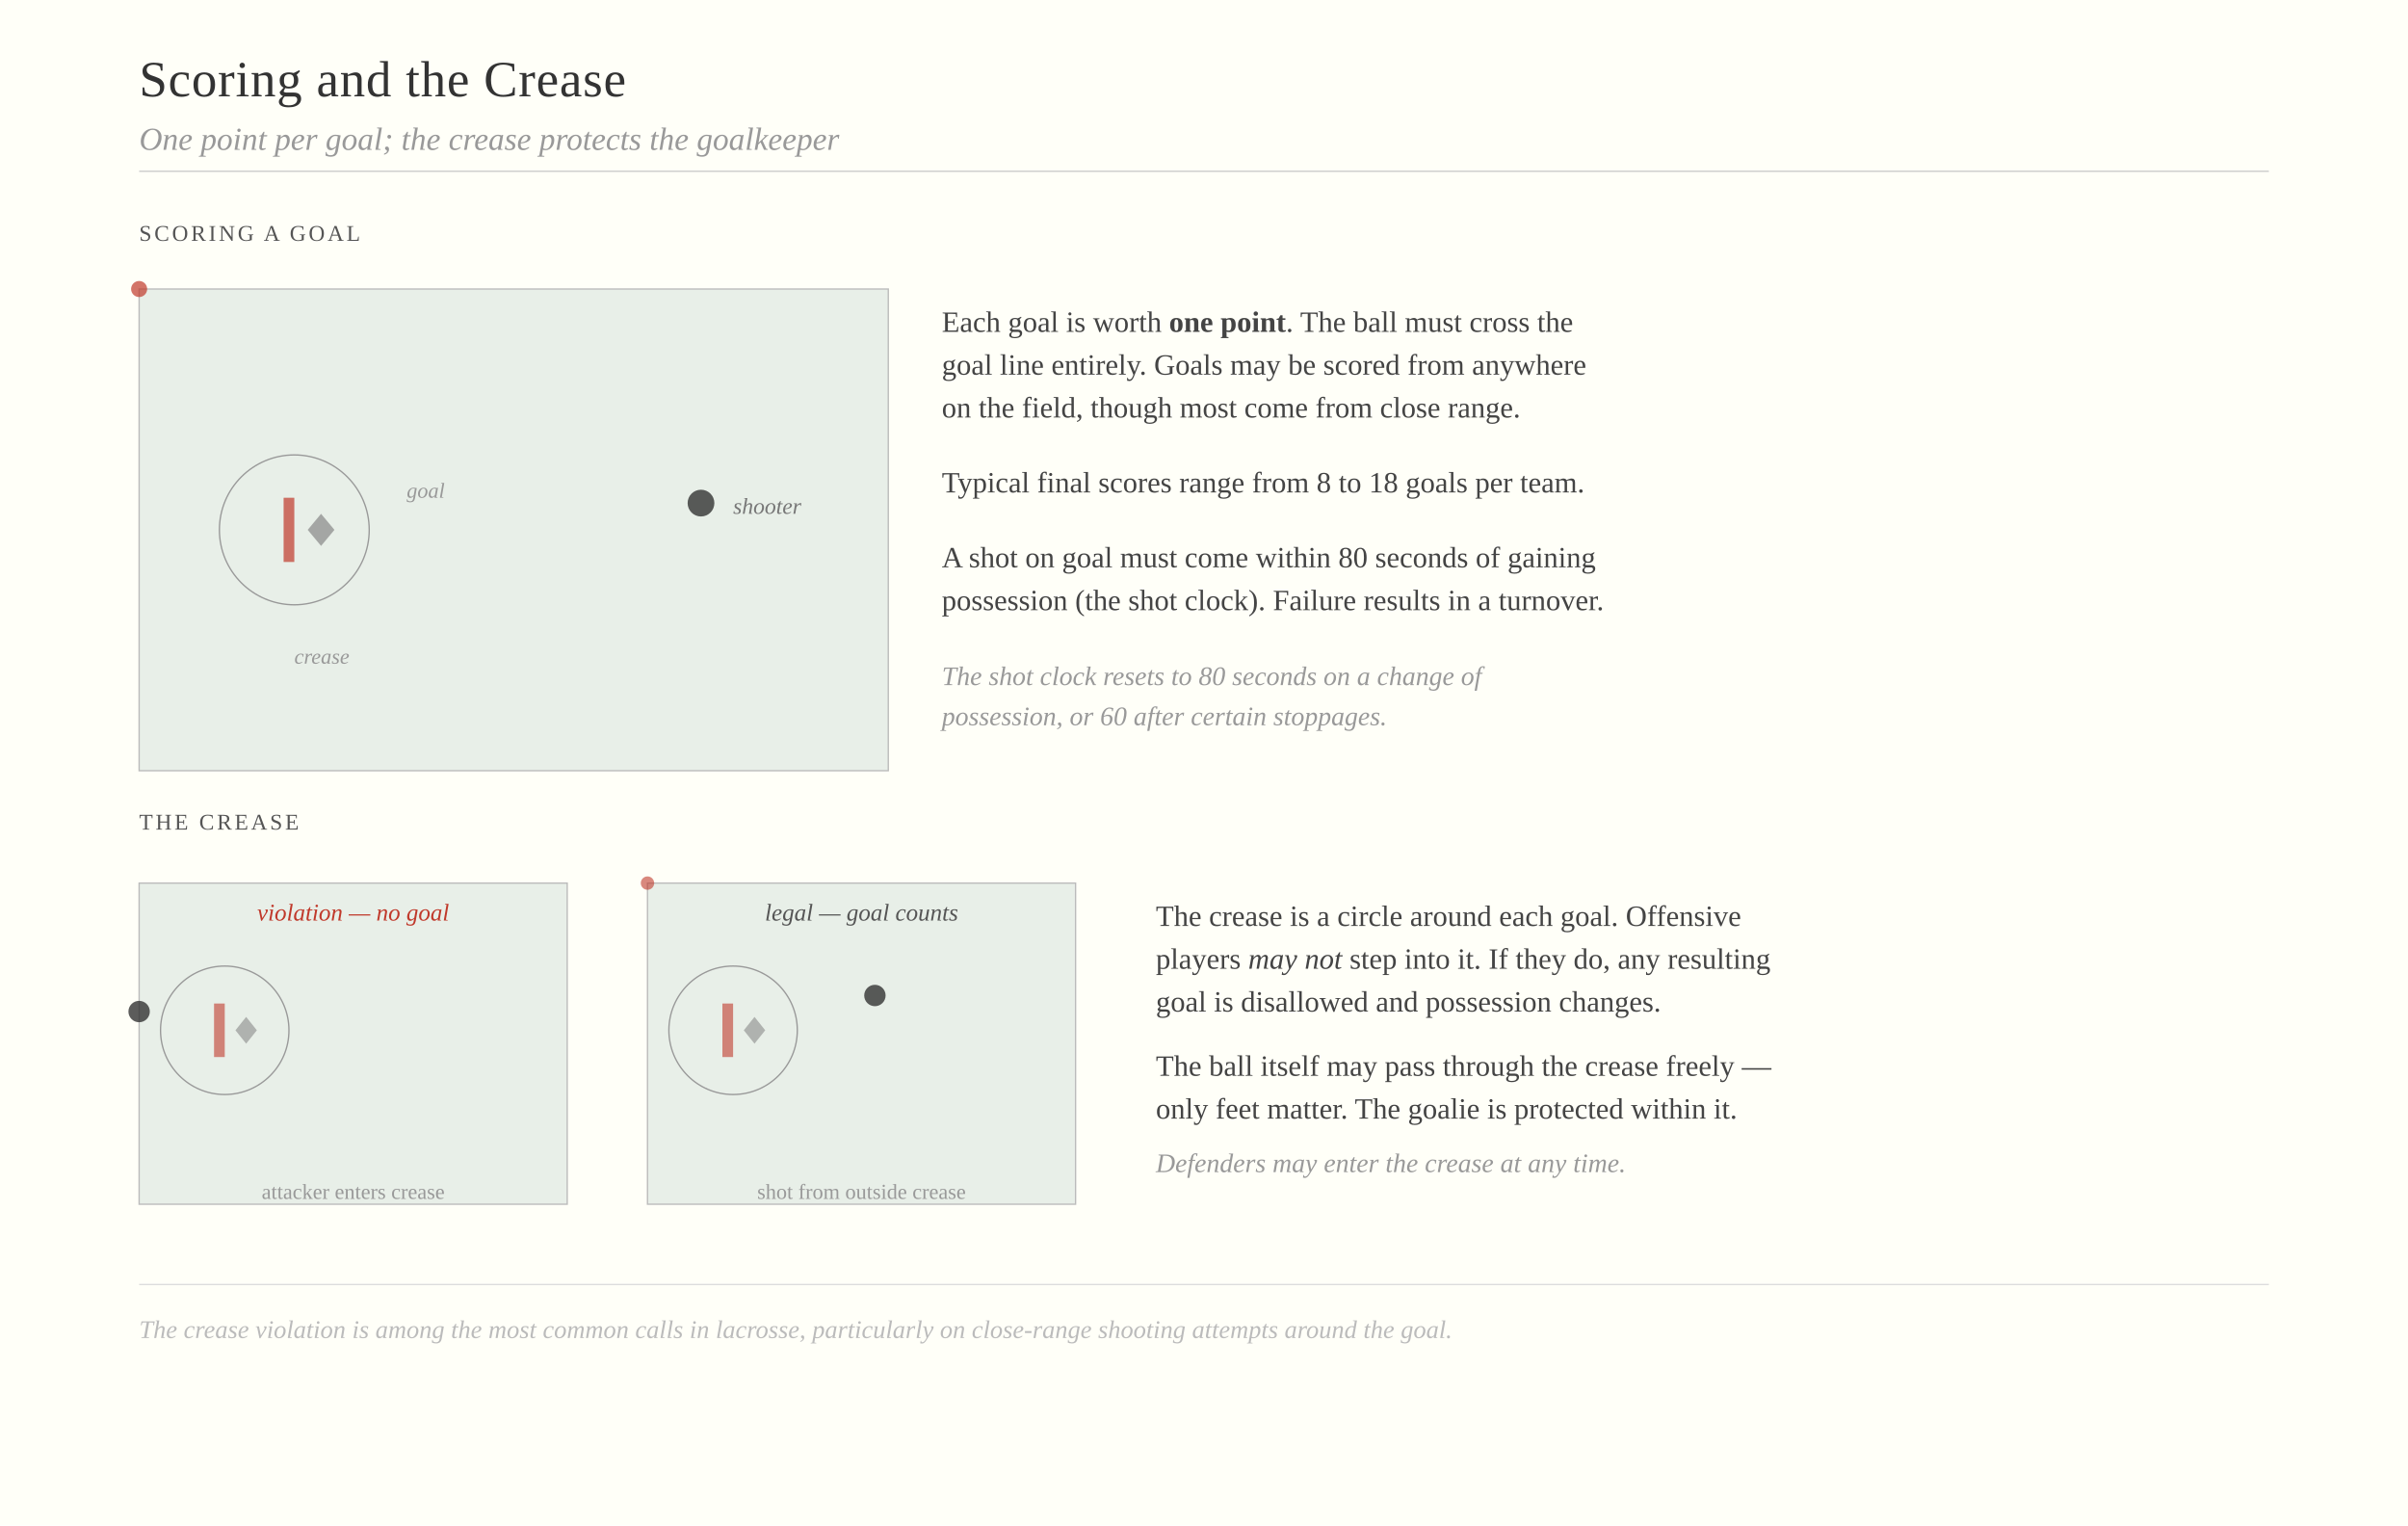
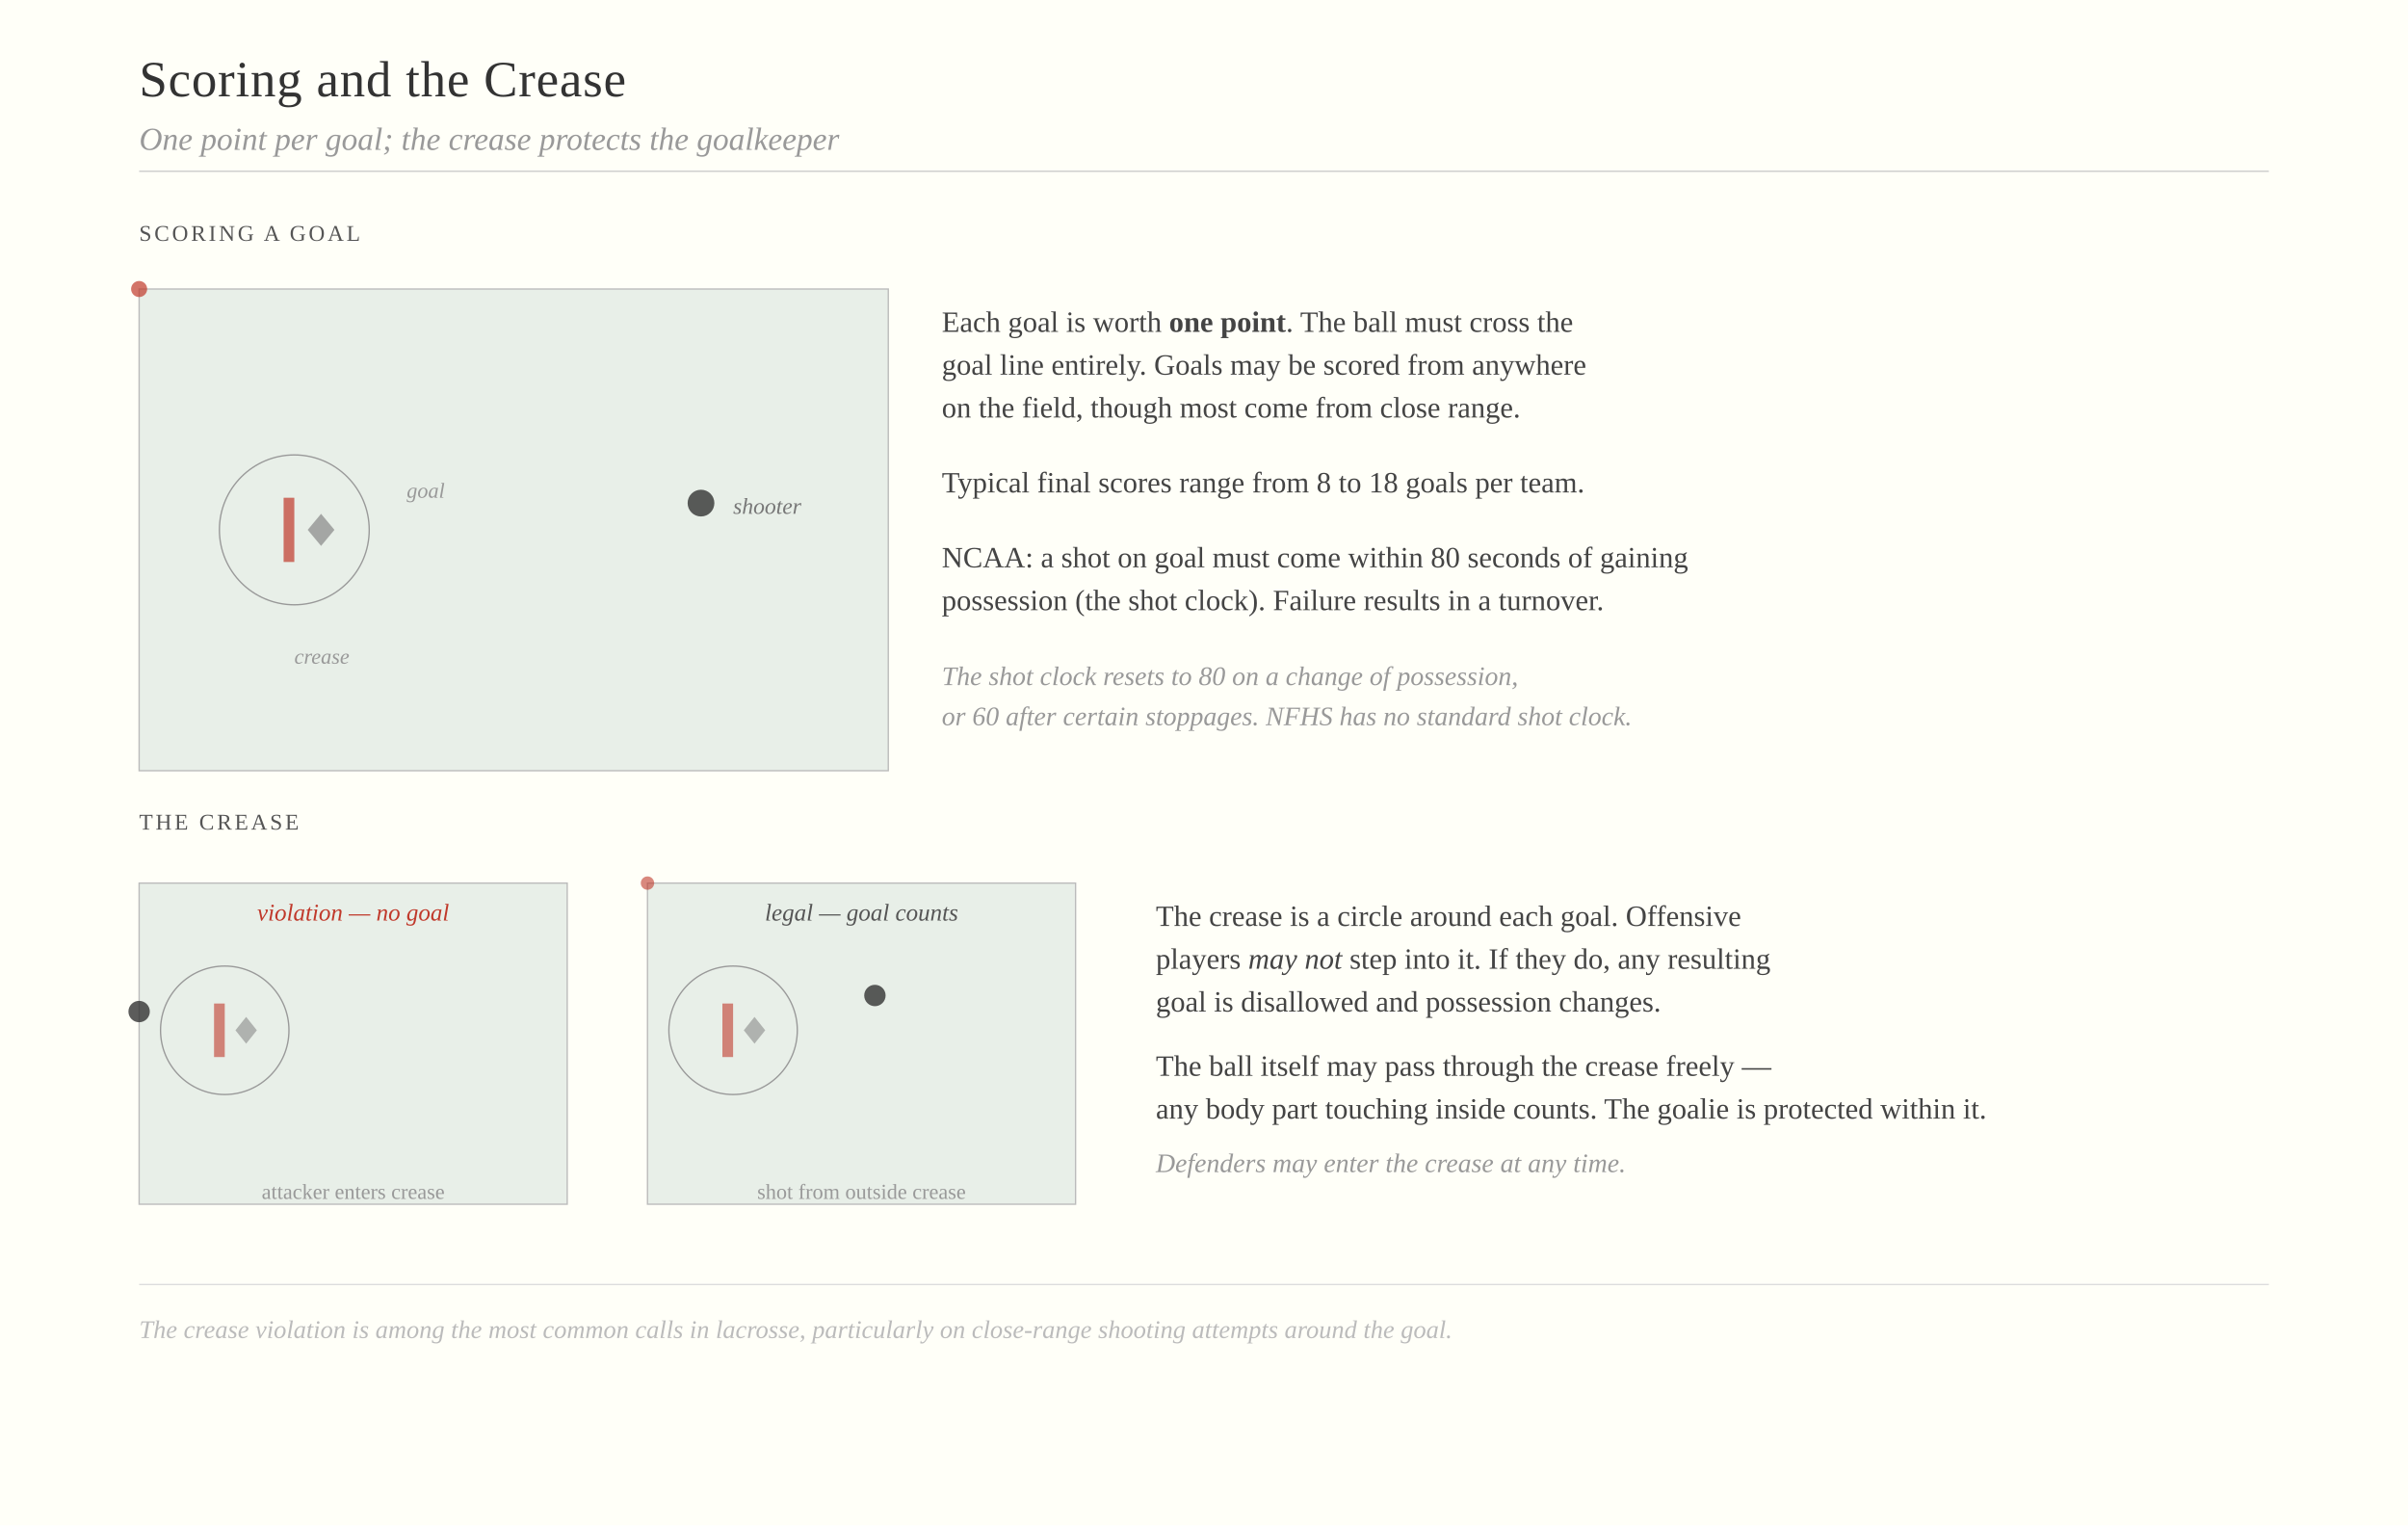
<svg xmlns="http://www.w3.org/2000/svg" viewBox="0 0 900 570" font-family="Georgia, 'Times New Roman', serif">
  <defs>
    <style>
      @keyframes fadeIn { from { opacity: 0; } to { opacity: 1; } }
      @keyframes ballTravel { 0% { cx: 230; cy: 90; opacity: 1; } 50% { cx: 110; cy: 100; opacity: 1; } 80% { cx: 38; cy: 108; opacity: 1; } 85%, 100% { cx: 38; cy: 108; opacity: 0; } }
      @keyframes goalMark { 0%, 75% { opacity: 0; } 80%, 95% { opacity: 0.6; } 100% { opacity: 0; } }
      @keyframes stepIn { 0%, 100% { cx: 70; } 40%, 60% { cx: 48; } }
      @keyframes warnFlash { 0%, 35% { opacity: 0; } 40%, 60% { opacity: 0.7; } 65%, 100% { opacity: 0; } }
    </style>
  </defs>
  <rect width="900" height="570" fill="#fffff8" />
  <text x="52" y="36" font-size="19" fill="#333" font-weight="400" style="animation: fadeIn 0.8s ease" letter-spacing="0.3">Scoring and the Crease</text>
  <text x="52" y="56" font-size="12" fill="#999" font-style="italic">One point per goal; the crease protects the goalkeeper</text>
  <line x1="52" y1="64" x2="848" y2="64" stroke="#ccc" stroke-width="0.5" />
  <g transform="translate(52, 90)" style="animation: fadeIn 0.6s ease 0.2s both">
    <text x="0" y="0" font-size="12" fill="#555" font-variant="small-caps" letter-spacing="1">scoring a goal</text>
    <g transform="translate(0, 18)">
      <rect x="0" y="0" width="280" height="180" fill="#e8efe8" stroke="#bbb" stroke-width="0.5" />
      <rect x="54" y="78" width="4" height="24" fill="#c0392b" opacity="0.7" />
      <circle cx="58" cy="90" r="28" fill="none" stroke="#999" stroke-width="0.5" />
      <polygon points="68,84 73,90 68,96 63,90" fill="#888" opacity="0.7" />
      <circle cx="210" cy="80" r="5" fill="#333" opacity="0.8" />
      <text x="222" y="84" font-size="8.5" fill="#777" font-style="italic">shooter</text>
      <circle r="3" fill="#c0392b" opacity="0.7">
        <animate attributeName="cx" values="205;130;68" dur="3s" repeatCount="indefinite" />
        <animate attributeName="cy" values="80;85;90" dur="3s" repeatCount="indefinite" />
        <animate attributeName="opacity" values="0.7;0.7;0" dur="3s" repeatCount="indefinite" />
      </circle>
      <text x="150" y="50" text-anchor="middle" font-size="13" fill="#333" font-style="italic" opacity="0">
        goal
        <animate attributeName="opacity" values="0;0;0;0.6;0" dur="3s" repeatCount="indefinite" />
      </text>
      <text x="58" y="140" font-size="8" fill="#999" font-style="italic">crease</text>
      <text x="100" y="78" font-size="8" fill="#999" font-style="italic">goal</text>
    </g>
    <g transform="translate(300, 18)">
      <text x="0" y="16" font-size="11" fill="#444">Each goal is worth <tspan font-weight="600">one point</tspan>. The ball must cross the</text>
      <text x="0" y="32" font-size="11" fill="#444">goal line entirely. Goals may be scored from anywhere</text>
      <text x="0" y="48" font-size="11" fill="#444">on the field, though most come from close range.</text>
      <text x="0" y="76" font-size="11" fill="#444">Typical final scores range from 8 to 18 goals per team.</text>
-       <text x="0" y="104" font-size="11" fill="#444">A shot on goal must come within 80 seconds of gaining</text>
+       <text x="0" y="104" font-size="11" fill="#444">NCAA: a shot on goal must come within 80 seconds of gaining</text>
      <text x="0" y="120" font-size="11" fill="#444">possession (the shot clock). Failure results in a turnover.</text>
-       <text x="0" y="148" font-size="10" fill="#999" font-style="italic">The shot clock resets to 80 seconds on a change of</text>
-       <text x="0" y="163" font-size="10" fill="#999" font-style="italic">possession, or 60 after certain stoppages.</text>
+       <text x="0" y="148" font-size="10" fill="#999" font-style="italic">The shot clock resets to 80 on a change of possession,</text>
+       <text x="0" y="163" font-size="10" fill="#999" font-style="italic">or 60 after certain stoppages. NFHS has no standard shot clock.</text>
    </g>
  </g>
  <g transform="translate(52, 310)" style="animation: fadeIn 0.8s ease 0.8s both">
    <text x="0" y="0" font-size="12" fill="#555" font-variant="small-caps" letter-spacing="1">the crease</text>
    <g transform="translate(0, 20)">
      <rect x="0" y="0" width="160" height="120" fill="#e8efe8" stroke="#bbb" stroke-width="0.5" />
      <rect x="28" y="45" width="4" height="20" fill="#c0392b" opacity="0.6" />
      <circle cx="32" cy="55" r="24" fill="none" stroke="#999" stroke-width="0.5" />
      <polygon points="40,50 44,55 40,60 36,55" fill="#888" opacity="0.6" />
      <circle cy="48" r="4" fill="#333" opacity="0.8">
        <animate attributeName="cx" values="72;50;50;72" dur="3.5s" repeatCount="indefinite" />
      </circle>
      <g opacity="0">
        <line x1="85" y1="85" x2="105" y2="105" stroke="#c0392b" stroke-width="1.5" />
        <line x1="105" y1="85" x2="85" y2="105" stroke="#c0392b" stroke-width="1.5" />
        <animate attributeName="opacity" values="0;0;0.7;0.7;0" dur="3.5s" repeatCount="indefinite" />
      </g>
      <text x="80" y="14" text-anchor="middle" font-size="9" fill="#c0392b" font-style="italic">violation — no goal</text>
      <text x="80" y="118" text-anchor="middle" font-size="8" fill="#999">attacker enters crease</text>
    </g>
    <g transform="translate(190, 20)">
      <rect x="0" y="0" width="160" height="120" fill="#e8efe8" stroke="#bbb" stroke-width="0.5" />
      <rect x="28" y="45" width="4" height="20" fill="#c0392b" opacity="0.6" />
      <circle cx="32" cy="55" r="24" fill="none" stroke="#999" stroke-width="0.5" />
      <polygon points="40,50 44,55 40,60 36,55" fill="#888" opacity="0.6" />
      <circle cx="85" cy="42" r="4" fill="#333" opacity="0.8" />
      <circle r="2.5" fill="#c0392b" opacity="0.6">
        <animate attributeName="cx" values="80;55;32" dur="2.5s" repeatCount="indefinite" />
        <animate attributeName="cy" values="42;48;55" dur="2.5s" repeatCount="indefinite" />
      </circle>
      <text x="80" y="14" text-anchor="middle" font-size="9" fill="#555" font-style="italic">legal — goal counts</text>
      <text x="80" y="118" text-anchor="middle" font-size="8" fill="#999">shot from outside crease</text>
    </g>
    <g transform="translate(380, 20)">
      <text x="0" y="16" font-size="11" fill="#444">The crease is a circle around each goal. Offensive</text>
      <text x="0" y="32" font-size="11" fill="#444">players <tspan font-style="italic">may not</tspan> step into it. If they do, any resulting</text>
      <text x="0" y="48" font-size="11" fill="#444">goal is disallowed and possession changes.</text>
      <text x="0" y="72" font-size="11" fill="#444">The ball itself may pass through the crease freely —</text>
-       <text x="0" y="88" font-size="11" fill="#444">only feet matter. The goalie is protected within it.</text>
+       <text x="0" y="88" font-size="11" fill="#444">any body part touching inside counts. The goalie is protected within it.</text>
      <text x="0" y="108" font-size="10" fill="#999" font-style="italic">Defenders may enter the crease at any time.</text>
    </g>
  </g>
  <line x1="52" y1="480" x2="848" y2="480" stroke="#ddd" stroke-width="0.5" />
  <text x="52" y="500" font-size="9.5" fill="#bbb" font-style="italic">The crease violation is among the most common calls in lacrosse, particularly on close-range shooting attempts around the goal.</text>
</svg>
